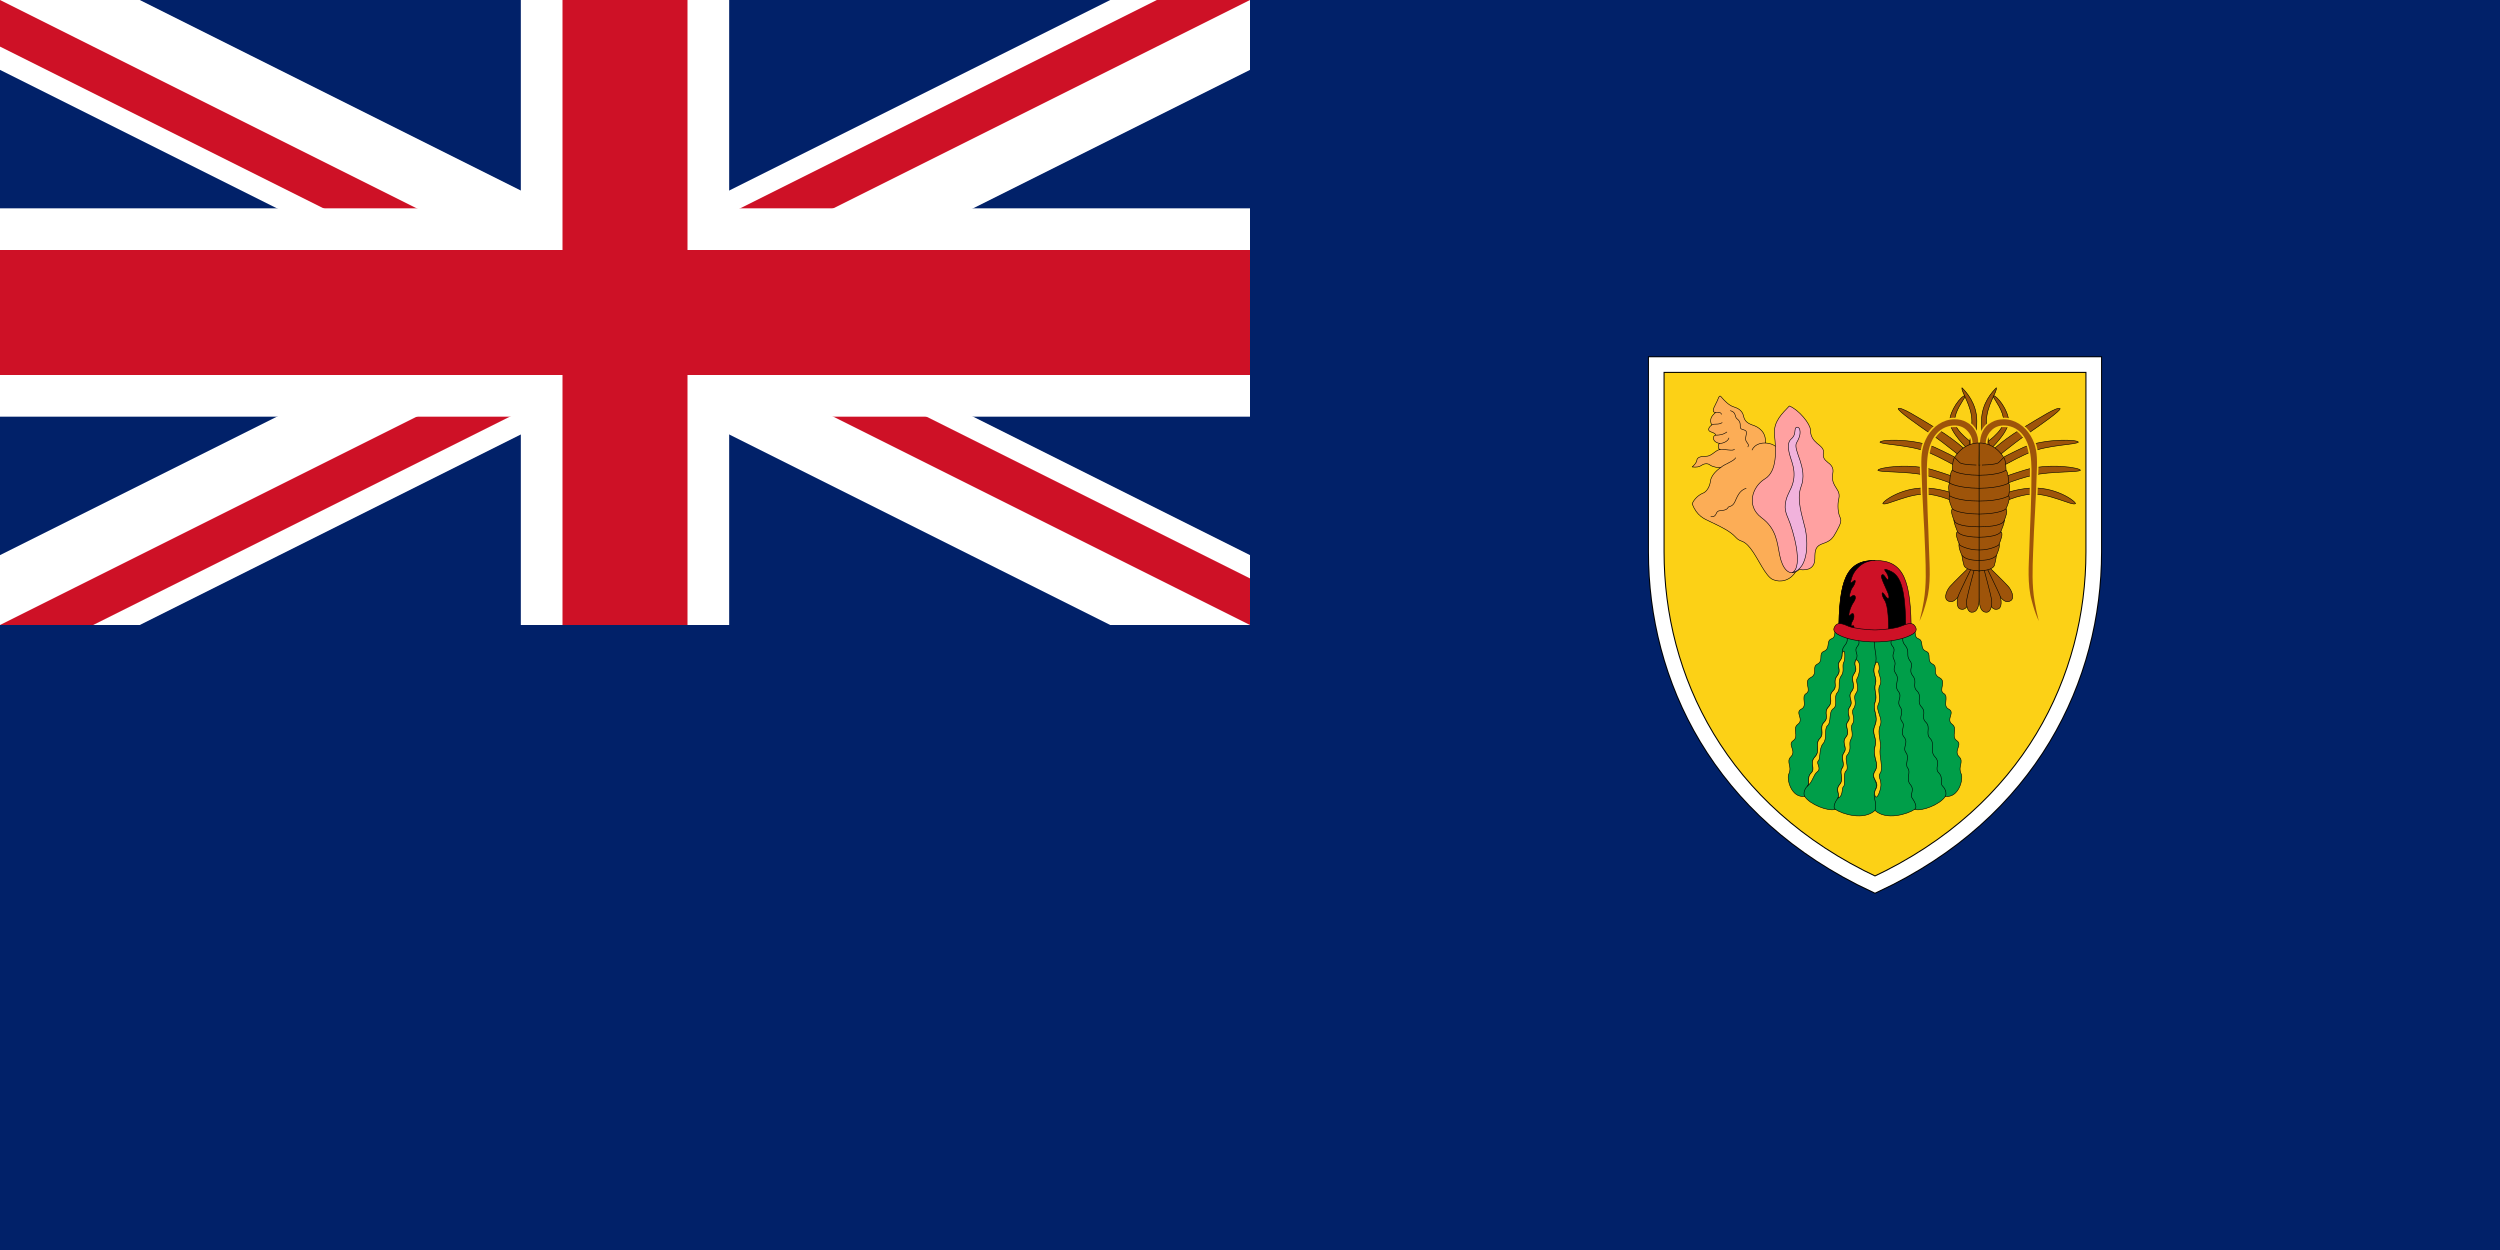
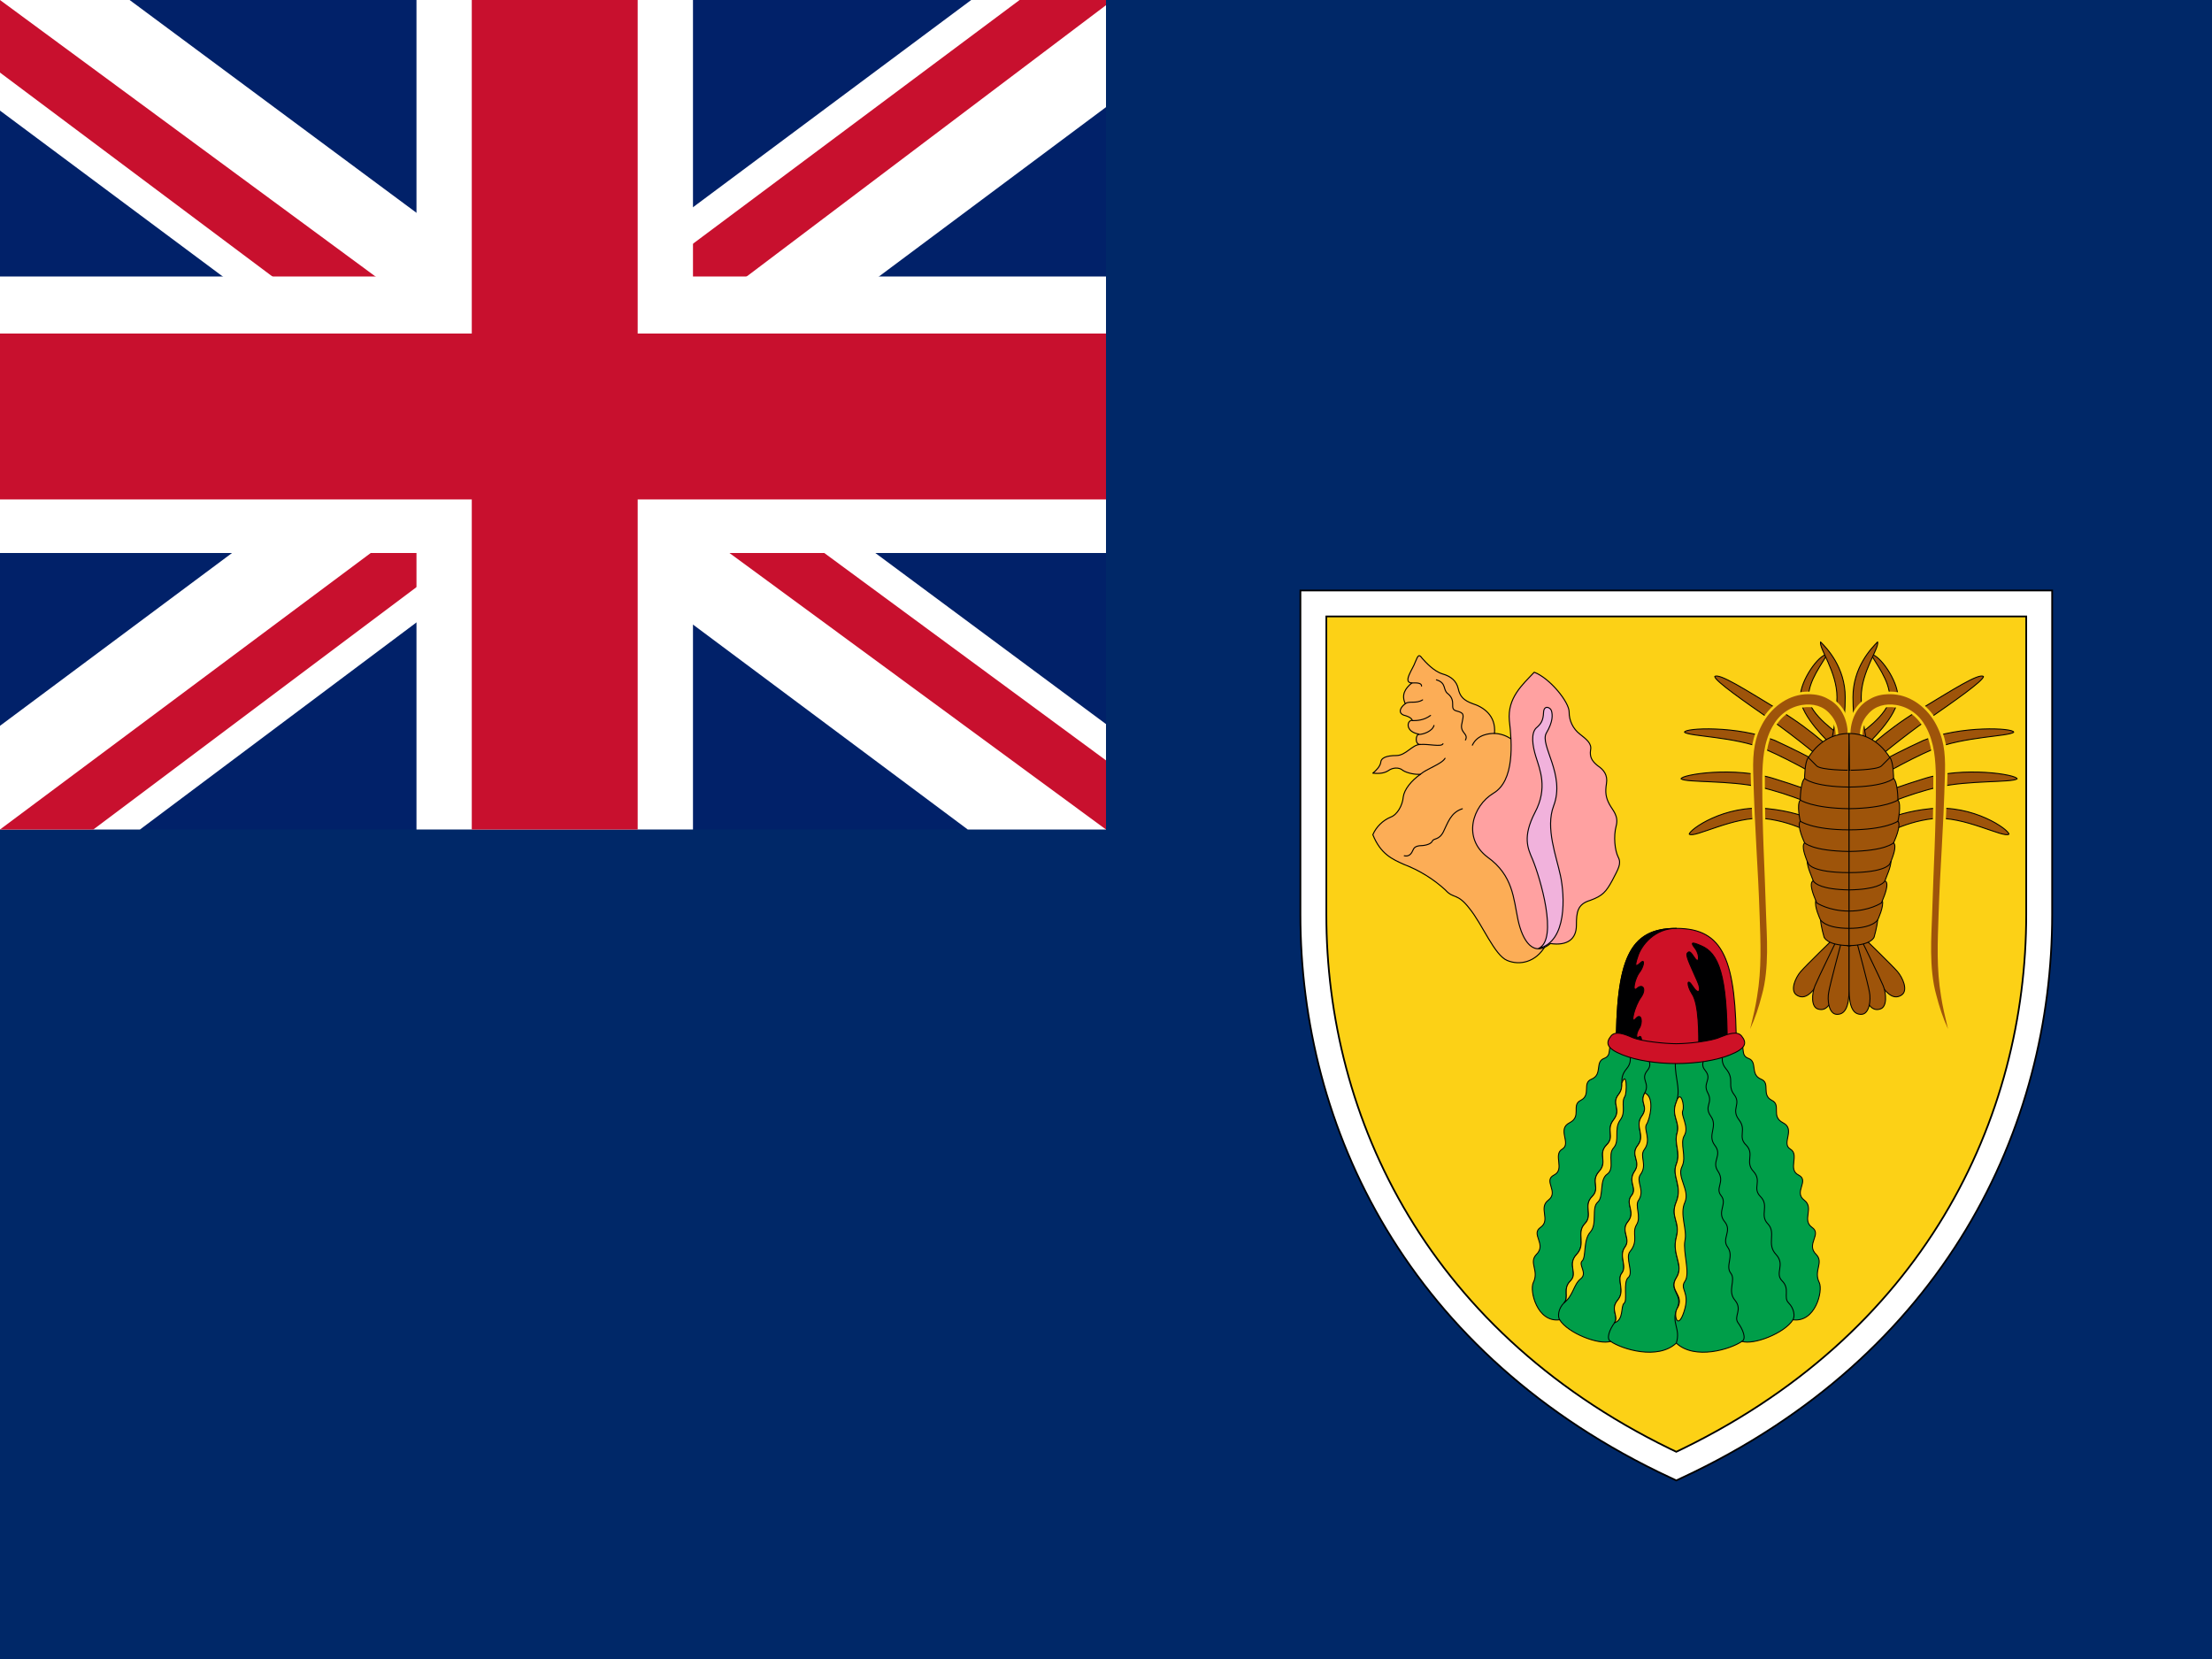
- <svg xmlns="http://www.w3.org/2000/svg" xmlns:xlink="http://www.w3.org/1999/xlink" viewBox="0 0 9600 4800">
-   <defs>
-     <clipPath id="g">
-       <path d="M0 0h9600v4800H0z" />
-     </clipPath>
-     <clipPath id="a">
-       <path d="M0 0v15h65v15h-5zm60 0H30v35H0v-5z" />
-     </clipPath>
-     <path id="b" d="M840-1000v720C840 200 600 717 0 997-600 717-840 200-840-280v-720z" />
-   </defs>
-   <g fill="#012169">
-     <path d="M0 0h4800A2683.282 2683.282 0 010 2400z" />
-     <g fill="none">
-       <path stroke="#fff" stroke-width="480" d="M0 0l4800 2400M0 2400L4800 0" clip-path="url(#g)" />
-       <path stroke="#ce1126" stroke-width="4" clip-path="url(#a)" d="M0 0l60 30M0 30L60 0" transform="scale(80)" />
-       <path stroke="#fff" stroke-width="800" d="M2400-400v3200M-400 1200h5600" clip-path="url(#g)" />
-       <path stroke="#ce1126" stroke-width="480" d="M2400 0v2800M0 1200h5200" />
-     </g>
-     <path d="M0 2400h4800V0h4800v4800H0" />
-   </g>
-   <g transform="translate(7200 2400)" fill="none" stroke="#000">
-     <use xlink:href="#b" fill="#fcd116" stroke-width="64" />
-     <use xlink:href="#b" stroke="#fff" stroke-width="56" />
-     <g stroke-width="2.2" stroke-linecap="round" stroke-linejoin="round">
-       <path fill="#fcad56" d="M-303-207c-22 37-59 45-88 33-30-12-57-82-87-120-29-37-37-21-57-43-19-21-49-37-96-59-26-12-53-23-71-69 7-19 26-35 41-41 15-5 27-27 29-46 2-18 18-38 40-53-10 2-31-2-41-9-9-8-24-6-33 1-9 6-20 8-36 6 6-5 17-16 18-26s13-15 36-15c22 0 37-26 55-26-13 0-10-22-3-23-32-6-28-32-15-32-1-4-5-8-20-13-14-5-7-18 4-26-10-20-1-35 15-48-22-1 2-32 8-49 6-16 9-18 16-8 8 9 26 30 47 36 20 6 32 17 36 34 4 18 12 27 34 35 23 7 54 26 50 69 18 1 31 6 42 15" />
-       <path fill="#ffa1a1" d="M-248-749c0 24 11 39 25 51 15 12 28 22 25 37-3 16 3 26 16 36 14 10 24 22 20 42s-1 32 7 47 22 27 16 51-3 56 5 72c7 15 0 27-14 54-14 26-22 36-51 46-30 9-32 27-32 58 0 32-21 48-60 42-40 33-65-6-75-55s-12-102-71-145c-58-44-35-118 14-148 49-29 43-115 37-168-5-53 30-83 57-112 36 14 81 69 81 92z" />
-       <path fill="#f1b2dc" d="M-333-408c-11-26-23-52 6-108 30-57 11-100 2-129-9-28-11-54 0-66 12-11 17-18 18-37 1-18 16-12 18-3s4 24-12 51c-16 28 45 96 17 169-19 51 6 116 16 161s16 153-50 169c45-22 3-165-15-207z" />
-       <path d="M-630-416c11 2 17-4 20-11s5-11 15-12c10 0 26-3 30-11 3-8 15-1 26-21 10-21 17-45 44-54m74-174c-10 0-39 1-51 27m-83-151c24 7 14 23 26 32 22 17 2 35 20 40s17 8 13 28c-6 23 16 24 8 39m-104 79c14-13 49-23 57-37m-58-32c21-1 49 7 53-1m-56-22c10 0 31-7 35-21m-50-11c12 0 27-1 42-12m-58-27c9-7 25 1 40-9m-25-39c7 0 22-2 22 7" />
-       <g transform="translate(400 -400)" fill="#9e540a">
-         <g id="d">
+ <svg xmlns="http://www.w3.org/2000/svg" xmlns:xlink="http://www.w3.org/1999/xlink" id="flag-icons-tc" viewBox="0 0 640 480">
+   <path fill="#002868" d="M640 480V0H0v480z" />
+   <g fill="none" stroke="#000">
+     <path fill="#fcd116" stroke-width="8" d="M590 174.6v90c0 60-30 124.6-105 159.6-75-35-105-99.6-105-159.6v-90z" />
+     <path stroke="#fff" stroke-width="7" d="M590 174.6v90c0 60-30 124.6-105 159.6-75-35-105-99.6-105-159.6v-90z" />
+     <g stroke-linecap="round" stroke-linejoin="round" stroke-width="2.2">
+       <path fill="#fcad56" stroke-width=".3" d="M447.1 273.7c-2.7 4.7-7.4 5.7-11 4.2-3.7-1.5-7.1-10.3-10.9-15-3.6-4.7-4.6-2.7-7-5.4a37.6 37.6 0 0 0-12-7.4c-3.3-1.5-6.7-2.9-9-8.6a9.8 9.8 0 0 1 5.2-5.1c1.9-.7 3.4-3.4 3.6-5.8.3-2.2 2.3-4.7 5-6.6-1.3.2-3.9-.3-5.1-1.1-1.1-1-3-.8-4.1 0-1.2.8-2.6 1-4.6.8.8-.6 2.2-2 2.3-3.2s1.6-1.9 4.5-1.9c2.8 0 4.6-3.2 6.9-3.2-1.6 0-1.3-2.8-.4-3-4-.7-3.5-4-1.9-4-.1-.4-.6-1-2.5-1.5-1.7-.7-.9-2.3.5-3.3-1.2-2.5-.1-4.4 1.9-6-2.8-.1.3-4 1-6.1.8-2 1.1-2.3 2-1 1 1.1 3.3 3.7 5.9 4.5 2.5.7 4 2.1 4.5 4.2.5 2.3 1.5 3.4 4.2 4.4 2.9.9 6.8 3.3 6.3 8.6a9 9 0 0 1 5.2 1.9" />
+       <path fill="#ffa1a1" stroke-width=".3" d="M454 206a8 8 0 0 0 3.1 6.4c1.9 1.5 3.5 2.7 3.1 4.6-.3 2 .4 3.2 2 4.5 1.8 1.2 3 2.7 2.6 5.2s-.2 4 .8 5.9 2.8 3.4 2 6.4-.4 7 .6 9c1 1.9 0 3.4-1.7 6.7-1.8 3.3-2.8 4.5-6.4 5.8-3.7 1.1-4 3.4-4 7.2 0 4-2.6 6-7.5 5.3-5 4.1-8.1-.8-9.4-6.9s-1.4-12.8-8.8-18.1c-7.3-5.5-4.4-14.8 1.7-18.5 6.1-3.6 5.4-14.4 4.6-21-.6-6.6 3.8-10.4 7.2-14 4.5 1.7 10.1 8.6 10.1 11.5" />
+       <path fill="#f1b2dc" stroke-width=".3" d="M443.4 248.6c-1.4-3.2-2.9-6.5.7-13.5 3.8-7.1 1.4-12.5.3-16.1-1.1-3.5-1.4-6.8 0-8.3 1.5-1.3 2.1-2.2 2.2-4.6.1-2.2 2-1.5 2.3-.4s.5 3-1.5 6.4c-2 3.5 5.6 12 2.1 21.1-2.4 6.4.8 14.5 2 20.2s2 19-6.3 21c5.7-2.7.4-20.5-1.8-25.8" />
+       <path stroke-width=".3" d="M406.3 247.6c1.3.3 2-.5 2.4-1.4s.7-1.3 2-1.5c1.2 0 3.2-.3 3.7-1.3.4-1 1.9-.2 3.2-2.7 1.3-2.6 2.1-5.6 5.5-6.7m9.3-21.8c-1.3 0-4.9.2-6.4 3.4m-10.4-18.9c3 .9 1.8 2.9 3.3 4 2.7 2.2.2 4.4 2.5 5s2.1 1 1.6 3.5c-.8 2.9 2 3 1 4.9m-13 9.9c1.8-1.6 6.1-2.9 7.1-4.6m-7.2-4c2.6-.2 6.1.8 6.6-.2m-7-2.7c1.3 0 3.9-.9 4.4-2.6m-6.3-1.4c1.5 0 3.4-.1 5.3-1.5m-7.3-3.4c1.1-.9 3.1.1 5-1.1m-3.1-4.9c.9 0 2.8-.2 2.8.9" />
+       <g fill="#9e540a" transform="translate(535 249.6)scale(.125)">
+         <g id="tc-b">
          <path d="M-55-233s-70-59-128-99-128-89-128-99c11-8 70 30 151 79 82 50 128 99 128 99zm-5 40s-68-41-135-70c-70-29-175-29-186-39 0-10 122-16 209 19 89 41 135 70 135 70zm-1 68s-74-34-146-50c-70-16-170-10-182-19 0-10 124-30 217 0 94 29 134 49 134 49zm-4 69s-56-38-130-46c-70-7-163 46-175 36 0-10 81-69 182-59 99 10 146 49 146 49zm23-218s-71-65-71-109c0-39 43-99 62-99-10 20-43 60-43 99 0 40 75 89 75 89z" />
          <path d="M-42-274s14-65 14-109c0-59-42-113-38-128 15 15 57 59 57 128 0 60-10 89-10 89z" />
          <g stroke="none">
-             <use xlink:href="#c" stroke="#fcd116" stroke-width="12" />
-             <path id="c" d="M-25-295c0-19-7-36-19-49-16-19-40-25-65-21-30 5-54 23-69 51-20 37-22 77-23 116 0 135 5 190 9 323 1 39 8 119-10 182-7 27-15 52-27 78 8-33 12-50 16-75 11-65 8-126 6-186-4-123-11-186-15-335-1-45 3-79 24-115 22-37 60-64 103-64 18 0 33 3 48 12 30 16 44 49 44 82z" />
+             <use xlink:href="#tc-a" width="100%" height="100%" stroke="#fcd116" stroke-width="12" />
+             <path id="tc-a" d="M-25-295c0-19-7-36-19-49-16-19-40-25-65-21-30 5-54 23-69 51-20 37-22 77-23 116 0 135 5 190 9 323 1 39 8 119-10 182-7 27-15 52-27 78 8-33 12-50 16-75 11-65 8-126 6-186-4-123-11-186-15-335-1-45 3-79 24-115 22-37 60-64 103-64 18 0 33 3 48 12 30 16 44 49 44 82z" />
          </g>
          <path d="M-19 187s-28 50-49 86-38 44-54 33c-15-11-2-40 10-54s79-79 79-79z" />
          <path d="M-12 191s-11 57-20 98c-8 41-22 55-39 50-18-4-15-37-8-54s49-103 49-103z" />
          <path d="M0 193v100c0 42-10 59-29 58-18-1-22-33-18-52 3-18 28-111 28-111z" />
        </g>
-         <use transform="scale(-1 1)" xlink:href="#d" />
-         <g id="e">
+         <use xlink:href="#tc-b" width="100%" height="100%" transform="scale(-1 1)" />
+         <g id="tc-c">
          <path d="M0 192c-53-1-58-20-58-20s-7-24-8-39c-1-2-15-32-11-45-5-12-17-41-6-46-5-14-13-30-14-45-4-11-14-35-6-43 0 0-19-40-10-50 0 0-9-39 0-49 0 0 0-40 10-50 0 0 0-39 9-49 0 2 28-55 94-55l-1 85h1z" />
          <path fill="none" d="M0-26c-85-1-103-20-103-20M0-76c-85 0-113-20-113-20M0-125c-85-1-113-20-113-20M0-175c-85-1-103-20-103-20m102-19c1 0-64 0-74-10l-19-19M0 152c-25 0-53-4-66-19m66-21c-47 0-75-19-75-19s-1-2-2-5M0 63c-62-1-79-14-83-21M0 23C-85 23-94 3-94 3l-3-6" />
        </g>
-         <use transform="scale(-1 1)" xlink:href="#e" />
+         <use xlink:href="#tc-c" width="100%" height="100%" transform="scale(-1 1)" />
      </g>
-       <g id="f">
-         <path fill="#009e49" d="M0 712c-43 40-126 14-152-4-27 9-99-19-118-50-52 7-70-67-61-86 14-28-11-46 7-65 25-24-14-47 10-63 24-17-6-45 18-63 25-19-13-45 13-58s-3-47 19-60-13-46 17-61c29-15 3-41 26-52 25-13 2-40 25-49 26-11 7-40 29-48 19-7 7-25 19-41H0" />
-         <path d="M-99 18c-20 20 4 35-16 59-21 25-2 38-19 60s8 33-11 58c-19 24 4 39-17 59-20 21 4 39-17 61-20 23 4 38-16 58-21 21 3 43-17 63-20 21 4 47-19 71-22 24 4 43-14 61-19 19-2 38-15 51s-15 31-10 39M-60 25c-18 25 10 36-7 56-17 21 7 28-6 52s10 30-7 54 9 43-9 67c-19 24 9 37-8 61-16 25 8 38-7 56-15 19 11 37-8 60-18 22 8 39-7 59-15 21 6 43-7 60-13 16 9 41-10 63-18 22 4 37-7 52s-20 37-9 43" />
+       <g transform="translate(485 299.6)scale(.125)">
+         <g id="tc-d">
+           <path fill="#009e49" d="M0 712c-43 40-126 14-152-4-27 9-99-19-118-50-52 7-70-67-61-86 14-28-11-46 7-65 25-24-14-47 10-63 24-17-6-45 18-63 25-19-13-45 13-58s-3-47 19-60-13-46 17-61c29-15 3-41 26-52 25-13 2-40 25-49 26-11 7-40 29-48 19-7 7-25 19-41H0" />
+           <path d="M-99 18c-20 20 4 35-16 59-21 25-2 38-19 60s8 33-11 58c-19 24 4 39-17 59-20 21 4 39-17 61-20 23 4 38-16 58-21 21 3 43-17 63-20 21 4 47-19 71-22 24 4 43-14 61-19 19-2 38-15 51s-15 31-10 39M-60 25c-18 25 10 36-7 56-17 21 7 28-6 52s10 30-7 54 9 43-9 67c-19 24 9 37-8 61-16 25 8 38-7 56-15 19 11 37-8 60-18 22 8 39-7 59-15 21 6 43-7 60-13 16 9 41-10 63-18 22 4 37-7 52s-20 37-9 43" />
+         </g>
+         <use xlink:href="#tc-d" width="100%" height="100%" transform="scale(-1 1)" />
+         <path stroke="#009e49" d="M0 712V12" />
+         <path d="M0 48c-9 39 13 73 0 106-13 32 9 45 2 71-8 26 9 45-2 73s15 50 0 87c-15 36 10 45 0 82-11 42 19 64 0 94s17 37 2 71c-15 33 9 46-2 80" />
+         <path fill="#fcd116" d="M15 174c-5 11 15 37 4 57-12 19 6 49-6 73s19 54 7 82c-13 28 6 63 0 89-5 26 13 76 0 94-13 19 13 24-2 70s-25 7-16-7c19-31-21-41-2-71s-11-52 0-94c10-37-15-46 0-82 15-37-11-59 0-87s-6-47 2-73c7-26-15-39-2-71 10-32 20 9 15 20m-84 32c-7 12 12 35-5 58-12 16 8 35-9 58-11 16 11 36-4 59-10 13 7 38-5 57-12 20 6 36-15 62-12 14 9 49-4 60s-1 54-10 60c-8 7 0 38-22 45 11-15-11-30 7-52 19-22-3-47 10-63 13-17-8-39 7-60 15-20-11-37 7-59 19-23-7-41 8-60 15-18-9-31 7-56 17-24-11-37 8-61 18-24-8-43 9-67s-6-30 7-54c24 9 12 61 4 73m-50-65c-10 16 4 35-11 55-15 21 0 47-15 64-15 16 4 48-15 61s-7 52-22 65 0 50-17 69-9 58-19 67c-9 9 13 28-3 41-17 13-17 39-39 56 13-13-4-32 15-51 18-18-8-37 14-61 23-24-1-50 19-71 20-20-4-42 17-63 20-20-4-35 16-58 21-22-3-40 17-61 21-20-2-35 17-59 19-25-6-36 11-58 8-10 8-19 8-27 12-31 12 23 7 31" />
+         <path fill="#ce1126" d="M-139 35c0-210 29-283 139-283s139 73 139 283z" />
+         <path fill="#000001" d="M-139 35c0-210 29-283 139-283-50 0-81 39-89 65-9 26-4 24 7 14s6 12-4 24c-9 12-18 47-5 36 13-12 23 1 9 21-14 19-26 65-12 49s17 10 8 23c-8 13-7 25 0 19 8-6 7 21 0 32zm191-4C52 0 53-73 36-97c-12-19-12-39 2-17s21 11 11-11c-12-28-28-59-24-65 5-7 8-4 18 11s12-7 1-22c-11-14-10-17 13-7 41 17 61 66 61 231z" />
+         <path fill="#ce1126" d="M0 65c-44 0-92-7-124-20-38-15-40-28-27-44 10-12 30-5 50 4 19 8 73 14 101 14s82-6 101-15c20-8 40-15 50-3 13 16 11 29-27 44C92 58 44 65 0 65" />
      </g>
-       <use transform="scale(-1 1)" xlink:href="#f" />
-       <path stroke="#009e49" d="M0 712V12" />
-       <path d="M0 48c-9 39 13 73 0 106-13 32 9 45 2 71-8 26 9 45-2 73s15 50 0 87c-15 36 10 45 0 82-11 42 19 64 0 94s17 37 2 71c-15 33 9 46-2 80" />
-       <path fill="#fcd116" d="M15 174c-5 11 15 37 4 57-12 19 6 49-6 73s19 54 7 82c-13 28 6 63 0 89-5 26 13 76 0 94-13 19 13 24-2 70s-25 7-16-7c19-31-21-41-2-71s-11-52 0-94c10-37-15-46 0-82 15-37-11-59 0-87s-6-47 2-73c7-26-15-39-2-71 10-32 20 9 15 20zm-84 32c-7 12 12 35-5 58-12 16 8 35-9 58-11 16 11 36-4 59-10 13 7 38-5 57-12 20 6 36-15 62-12 14 9 49-4 60s-1 54-10 60c-8 7 0 38-22 45 11-15-11-30 7-52 19-22-3-47 10-63 13-17-8-39 7-60 15-20-11-37 7-59 19-23-7-41 8-60 15-18-9-31 7-56 17-24-11-37 8-61 18-24-8-43 9-67s-6-30 7-54c24 9 12 61 4 73zm-50-65c-10 16 4 35-11 55-15 21 0 47-15 64-15 16 4 48-15 61s-7 52-22 65 0 50-17 69-9 58-19 67c-9 9 13 28-3 41-17 13-17 39-39 56 13-13-4-32 15-51 18-18-8-37 14-61 23-24-1-50 19-71 20-20-4-42 17-63 20-20-4-35 16-58 21-22-3-40 17-61 21-20-2-35 17-59 19-25-6-36 11-58 8-10 8-19 8-27 12-31 12 23 7 31z" />
-       <path fill="#ce1126" d="M-139 35c0-210 29-283 139-283s139 73 139 283z" />
-       <path fill="#000" d="M-139 35c0-210 29-283 139-283-50 0-81 39-89 65-9 26-4 24 7 14s6 12-4 24c-9 12-18 47-5 36 13-12 23 1 9 21-14 19-26 65-12 49s17 10 8 23c-8 13-7 25 0 19 8-6 7 21 0 32zm191-4C52 0 53-73 36-97c-12-19-12-39 2-17s21 11 11-11c-12-28-28-59-24-65 5-7 8-4 18 11s12-7 1-22c-11-14-10-17 13-7 41 17 61 66 61 231z" />
-       <path fill="#ce1126" d="M0 65c-44 0-92-7-124-20-38-15-40-28-27-44 10-12 30-5 50 4 19 8 73 14 101 14s82-6 101-15c20-8 40-15 50-3 13 16 11 29-27 44C92 58 44 65 0 65z" />
    </g>
  </g>
+   <path fill="#012169" d="M0 0h320v240H0Z" />
+   <path fill="#fff" d="m37.5 0 122 90.5L281 0h39v31l-120 89.5 120 89V240h-40l-120-89.5L40.5 240H0v-30l119.5-89L0 32V0Z" />
+   <path fill="#c8102e" d="M212 140.5 320 220v20l-135.5-99.5Zm-92 10 3 17.5-96 72H0ZM320 0v1.5l-124.5 94 1-22L295 0ZM0 0l119.5 88h-30L0 21Z" />
+   <path fill="#fff" d="M120.5 0v240h80V0ZM0 80v80h320V80Z" />
+   <path fill="#c8102e" d="M0 96.5v48h320v-48zM136.5 0v240h48V0Z" />
</svg>
